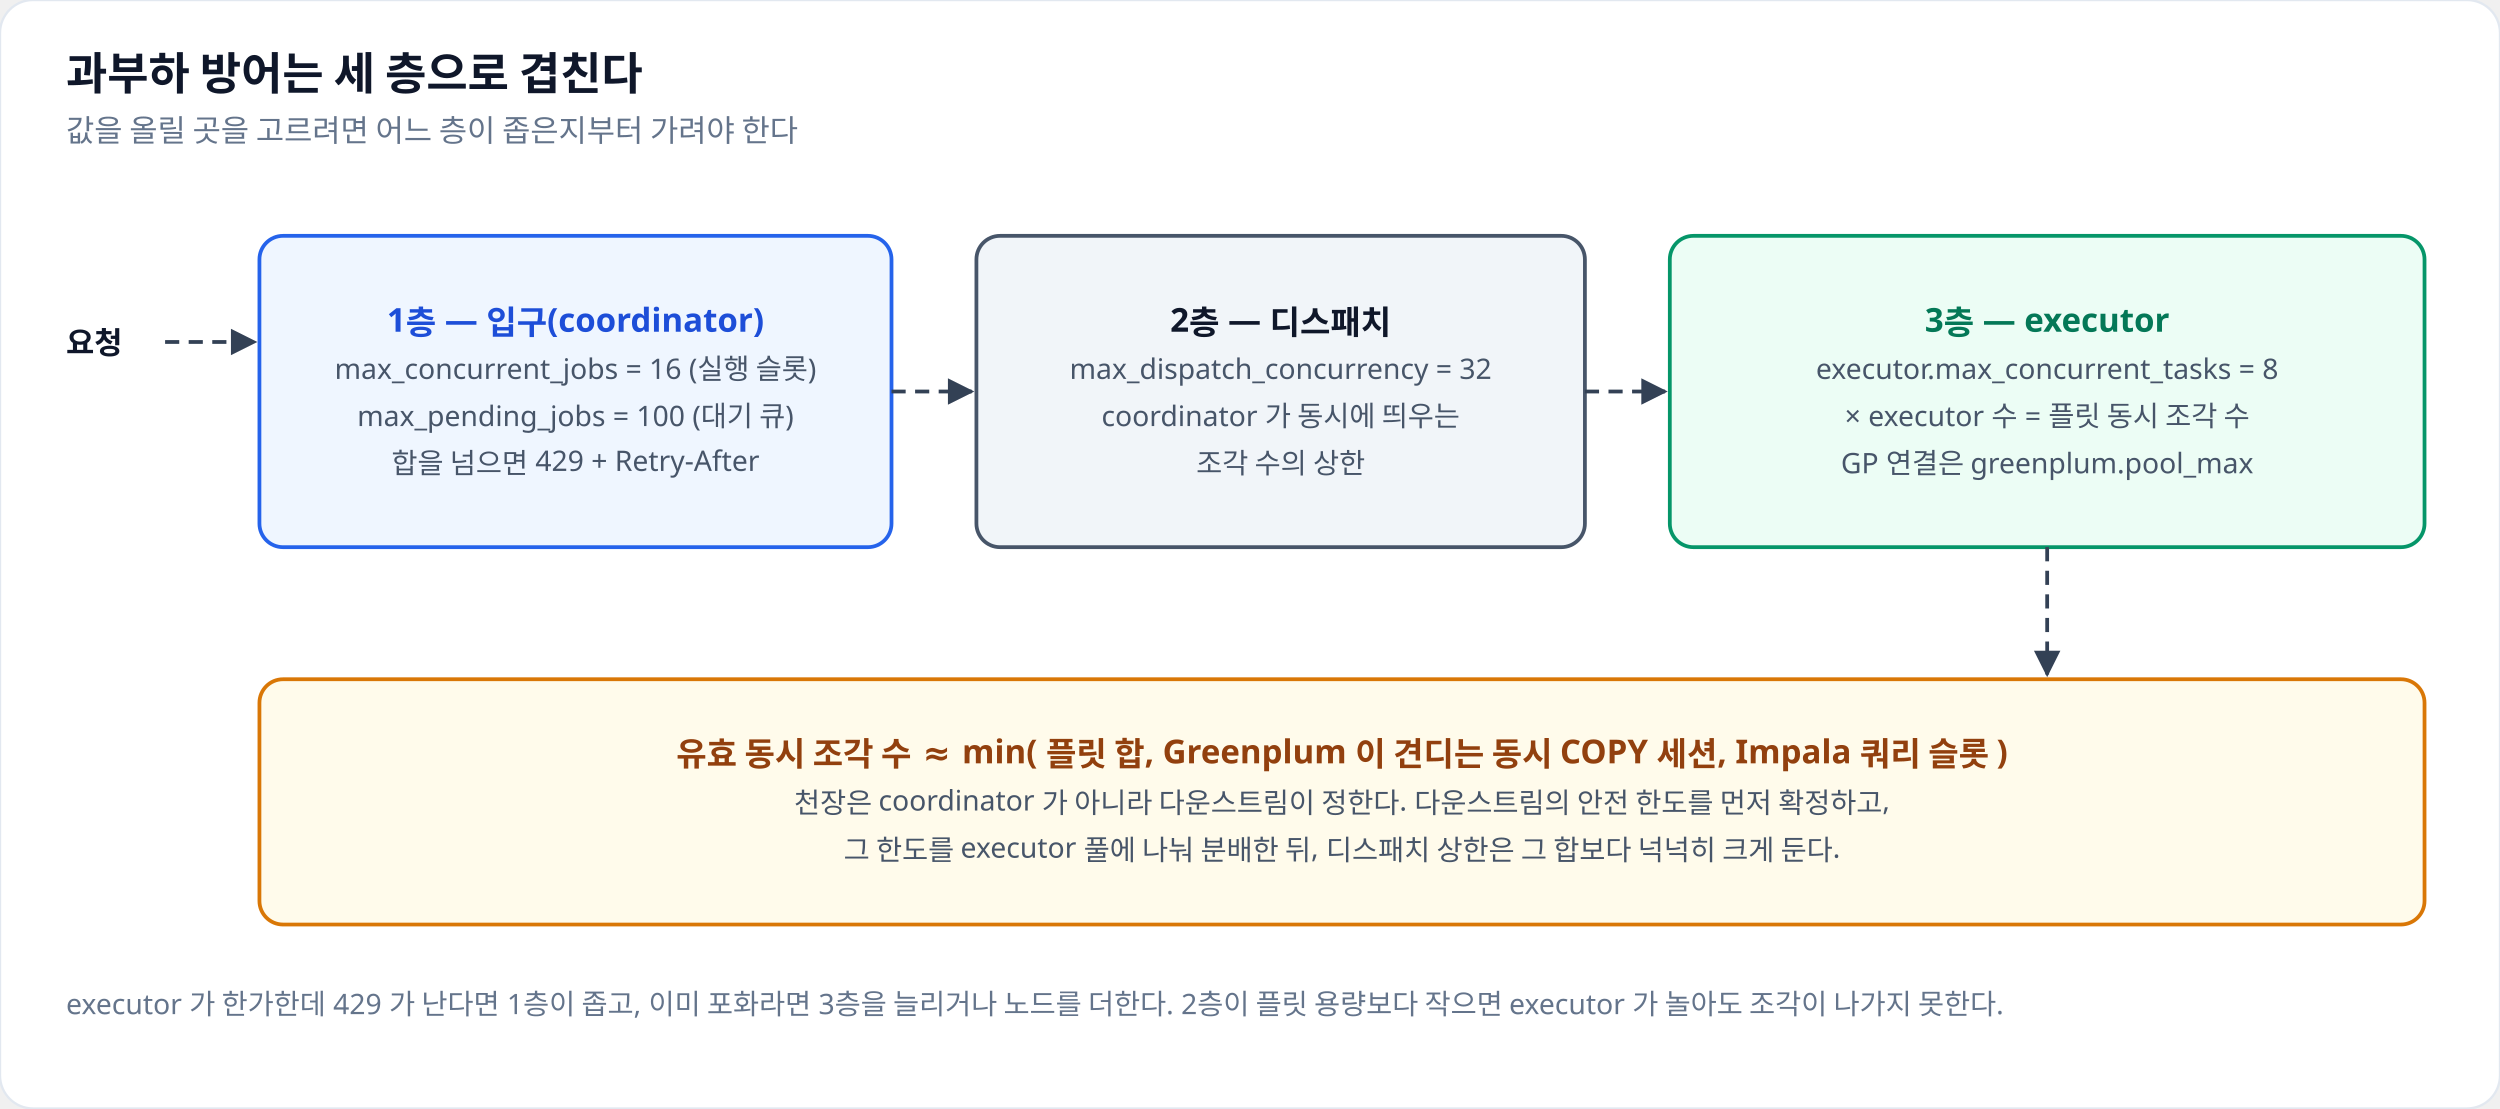
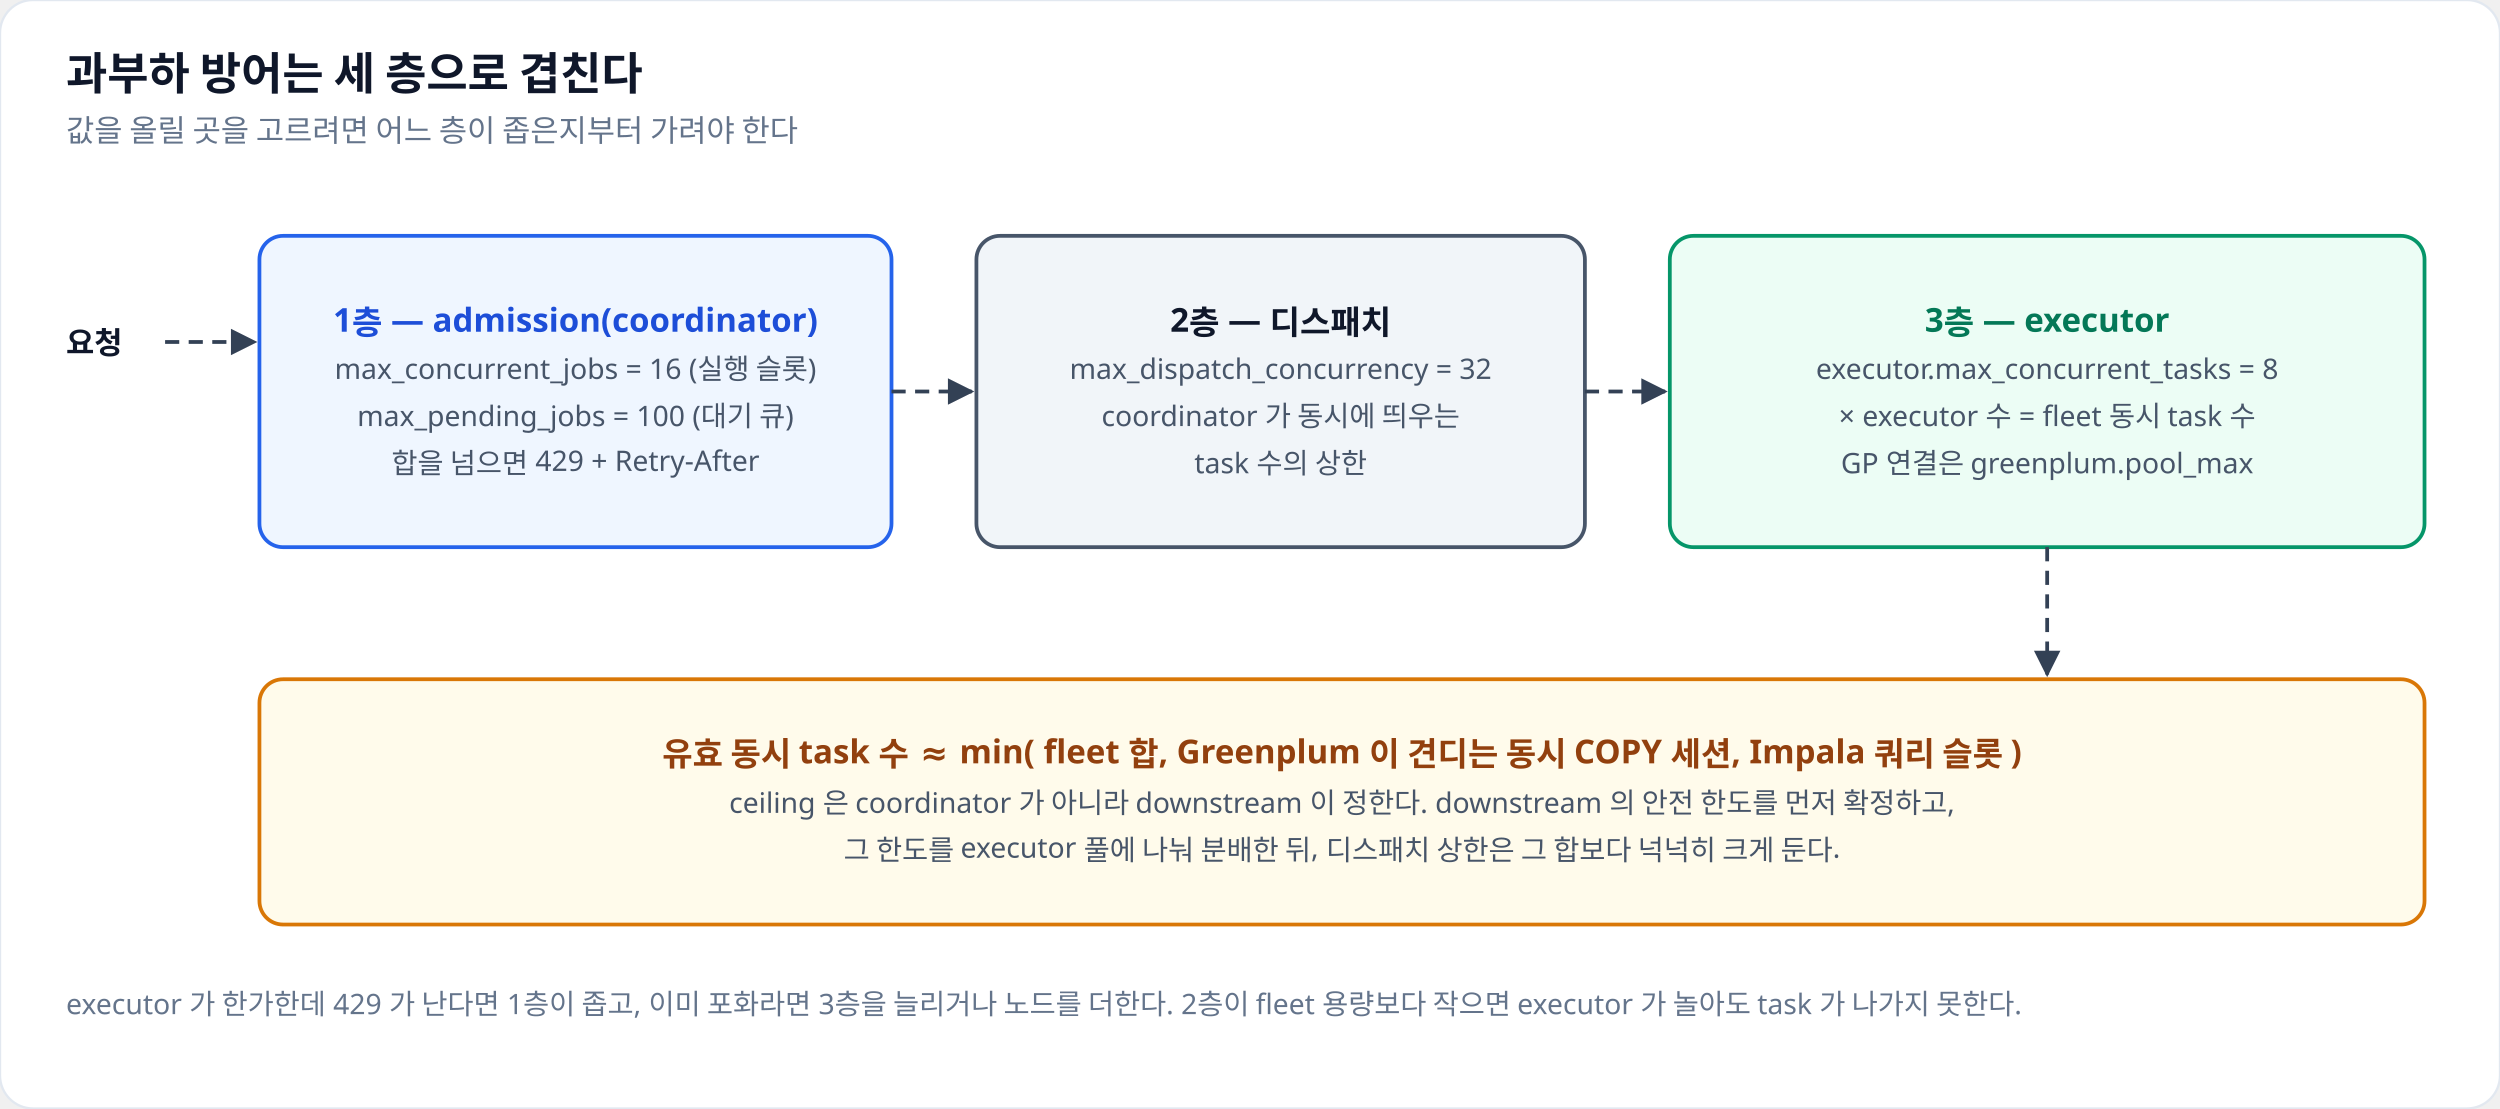
<svg xmlns="http://www.w3.org/2000/svg" viewBox="0 0 1060 470" width="1060" height="470" role="img" font-family="'Noto Sans KR','Apple SD Gothic Neo','Malgun Gothic','Nanum Gothic',sans-serif">
  <defs>
    <marker id="ar" viewBox="0 0 10 10" refX="9" refY="5" markerWidth="7" markerHeight="7" orient="auto-start-reverse">
      <path d="M0 0 L10 5 L0 10 z" fill="#334155" />
    </marker>
    <marker id="arw" viewBox="0 0 10 10" refX="9" refY="5" markerWidth="7" markerHeight="7" orient="auto-start-reverse">
      <path d="M0 0 L10 5 L0 10 z" fill="#0f172a" />
    </marker>
    <marker id="arm" viewBox="0 0 10 10" refX="9" refY="5" markerWidth="7" markerHeight="7" orient="auto-start-reverse">
      <path d="M0 0 L10 5 L0 10 z" fill="#94a3b8" />
    </marker>
  </defs>
  <rect x="0" y="0" width="1060" height="470" rx="14" fill="#ffffff" stroke="#e2e8f0" />
  <text x="28" y="38" font-size="19" font-weight="700" fill="#0f172a">과부하 방어는 세 층으로 겹친다</text>
  <text x="28" y="60" font-size="13" fill="#64748b">값을 올릴 곳을 고르려면 어느 층이 좁은지부터 가려야 한다</text>
  <text x="28" y="150" font-size="13" fill="#0f172a" text-anchor="start" font-weight="700">요청</text>
  <line x1="70" y1="145" x2="108" y2="145" stroke="#334155" stroke-width="1.6" stroke-dasharray="6 4" marker-end="url(#ar)" />
  <rect x="110" y="100" width="268" height="132" rx="10" fill="#eff6ff" stroke="#2563eb" stroke-width="1.6" />
-   <text x="244.0" y="140.667" font-size="14" font-weight="700" fill="#1d4ed8" text-anchor="middle">1층 — 입구(coordinator)</text>
+   <text x="244.0" y="140.667" font-size="14" font-weight="700" fill="#1d4ed8" text-anchor="middle">1층 — admission(coordinator)</text>
  <text x="244.0" y="160.667" font-size="12" font-weight="400" fill="#475569" text-anchor="middle">max_concurrent_jobs = 16 (실행 슬롯)</text>
  <text x="244.0" y="180.667" font-size="12" font-weight="400" fill="#475569" text-anchor="middle">max_pending_jobs = 100 (대기 큐)</text>
  <text x="244.0" y="200.667" font-size="12" font-weight="400" fill="#475569" text-anchor="middle">합을 넘으면 429 + Retry-After</text>
  <rect x="414" y="100" width="258" height="132" rx="10" fill="#f1f5f9" stroke="#475569" stroke-width="1.6" />
  <text x="543.0" y="140.667" font-size="14" font-weight="700" fill="#0f172a" text-anchor="middle">2층 — 디스패치</text>
  <text x="543.0" y="160.667" font-size="12" font-weight="400" fill="#475569" text-anchor="middle">max_dispatch_concurrency = 32</text>
  <text x="543.0" y="180.667" font-size="12" font-weight="400" fill="#475569" text-anchor="middle">coordinator 가 동시에 띄우는</text>
-   <text x="543.0" y="200.667" font-size="12" font-weight="400" fill="#475569" text-anchor="middle">조각 수의 상한</text>
+   <text x="543.0" y="200.667" font-size="12" font-weight="400" fill="#475569" text-anchor="middle">task 수의 상한</text>
  <rect x="708" y="100" width="320" height="132" rx="10" fill="#ecfdf5" stroke="#059669" stroke-width="1.6" />
  <text x="868.0" y="140.667" font-size="14" font-weight="700" fill="#047857" text-anchor="middle">3층 — executor</text>
  <text x="868.0" y="160.667" font-size="12" font-weight="400" fill="#475569" text-anchor="middle">executor.max_concurrent_tasks = 8</text>
-   <text x="868.0" y="180.667" font-size="12" font-weight="400" fill="#475569" text-anchor="middle">× executor 수 = 플릿 동시 조각 수</text>
+   <text x="868.0" y="180.667" font-size="12" font-weight="400" fill="#475569" text-anchor="middle">× executor 수 = fleet 동시 task 수</text>
  <text x="868.0" y="200.667" font-size="12" font-weight="400" fill="#475569" text-anchor="middle">GP 연결은 greenplum.pool_max</text>
  <line x1="378" y1="166" x2="412" y2="166" stroke="#334155" stroke-width="1.6" stroke-dasharray="6 4" marker-end="url(#ar)" />
  <line x1="672" y1="166" x2="706" y2="166" stroke="#334155" stroke-width="1.6" stroke-dasharray="6 4" marker-end="url(#ar)" />
  <rect x="110" y="288" width="918" height="104" rx="10" fill="#fffbeb" stroke="#d97706" stroke-width="1.6" />
-   <text x="569.0" y="324.667" font-size="14" font-weight="700" fill="#92400e" text-anchor="middle">유효 동시 조각 수 ≈ min( 플릿 합,  Greenplum 이 견디는 동시 COPY 세션,  Impala 쿼리 슬롯 )</text>
-   <text x="569.0" y="344.667" font-size="12" font-weight="400" fill="#475569" text-anchor="middle">천장은 coordinator 가 아니라 다운스트림이 정한다. 다운스트림의 안전 한도를 먼저 확정하고,</text>
+   <text x="569.0" y="324.667" font-size="14" font-weight="700" fill="#92400e" text-anchor="middle">유효 동시 task 수 ≈ min( fleet 합,  Greenplum 이 견디는 동시 COPY 세션,  Impala 쿼리 슬롯 )</text>
+   <text x="569.0" y="344.667" font-size="12" font-weight="400" fill="#475569" text-anchor="middle">ceiling 은 coordinator 가 아니라 downstream 이 정한다. downstream 의 안전 한도를 먼저 확정하고,</text>
  <text x="569.0" y="364.667" font-size="12" font-weight="400" fill="#475569" text-anchor="middle">그 한도를 executor 풀에 나눠 분배한 뒤, 디스패치 상한은 그 합보다 넉넉히 크게 둔다.</text>
  <path d="M868,232 V286" stroke="#334155" stroke-width="1.6" fill="none" stroke-dasharray="6 4" marker-end="url(#ar)" />
-   <text x="28" y="430" font-size="12" fill="#64748b" text-anchor="start" font-weight="400">executor 가 한가한데 429 가 난다면 1층이 좁고, 이미 포화라면 3층을 늘리거나 노드를 더한다. 2층이 플릿 용량보다 작으면 executor 가 놀아도 조각이 나가지 못한다.</text>
+   <text x="28" y="430" font-size="12" fill="#64748b" text-anchor="start" font-weight="400">executor 가 한가한데 429 가 난다면 1층이 좁고, 이미 포화라면 3층을 늘리거나 노드를 더한다. 2층이 fleet 용량보다 작으면 executor 가 놀아도 task 가 나가지 못한다.</text>
</svg>
